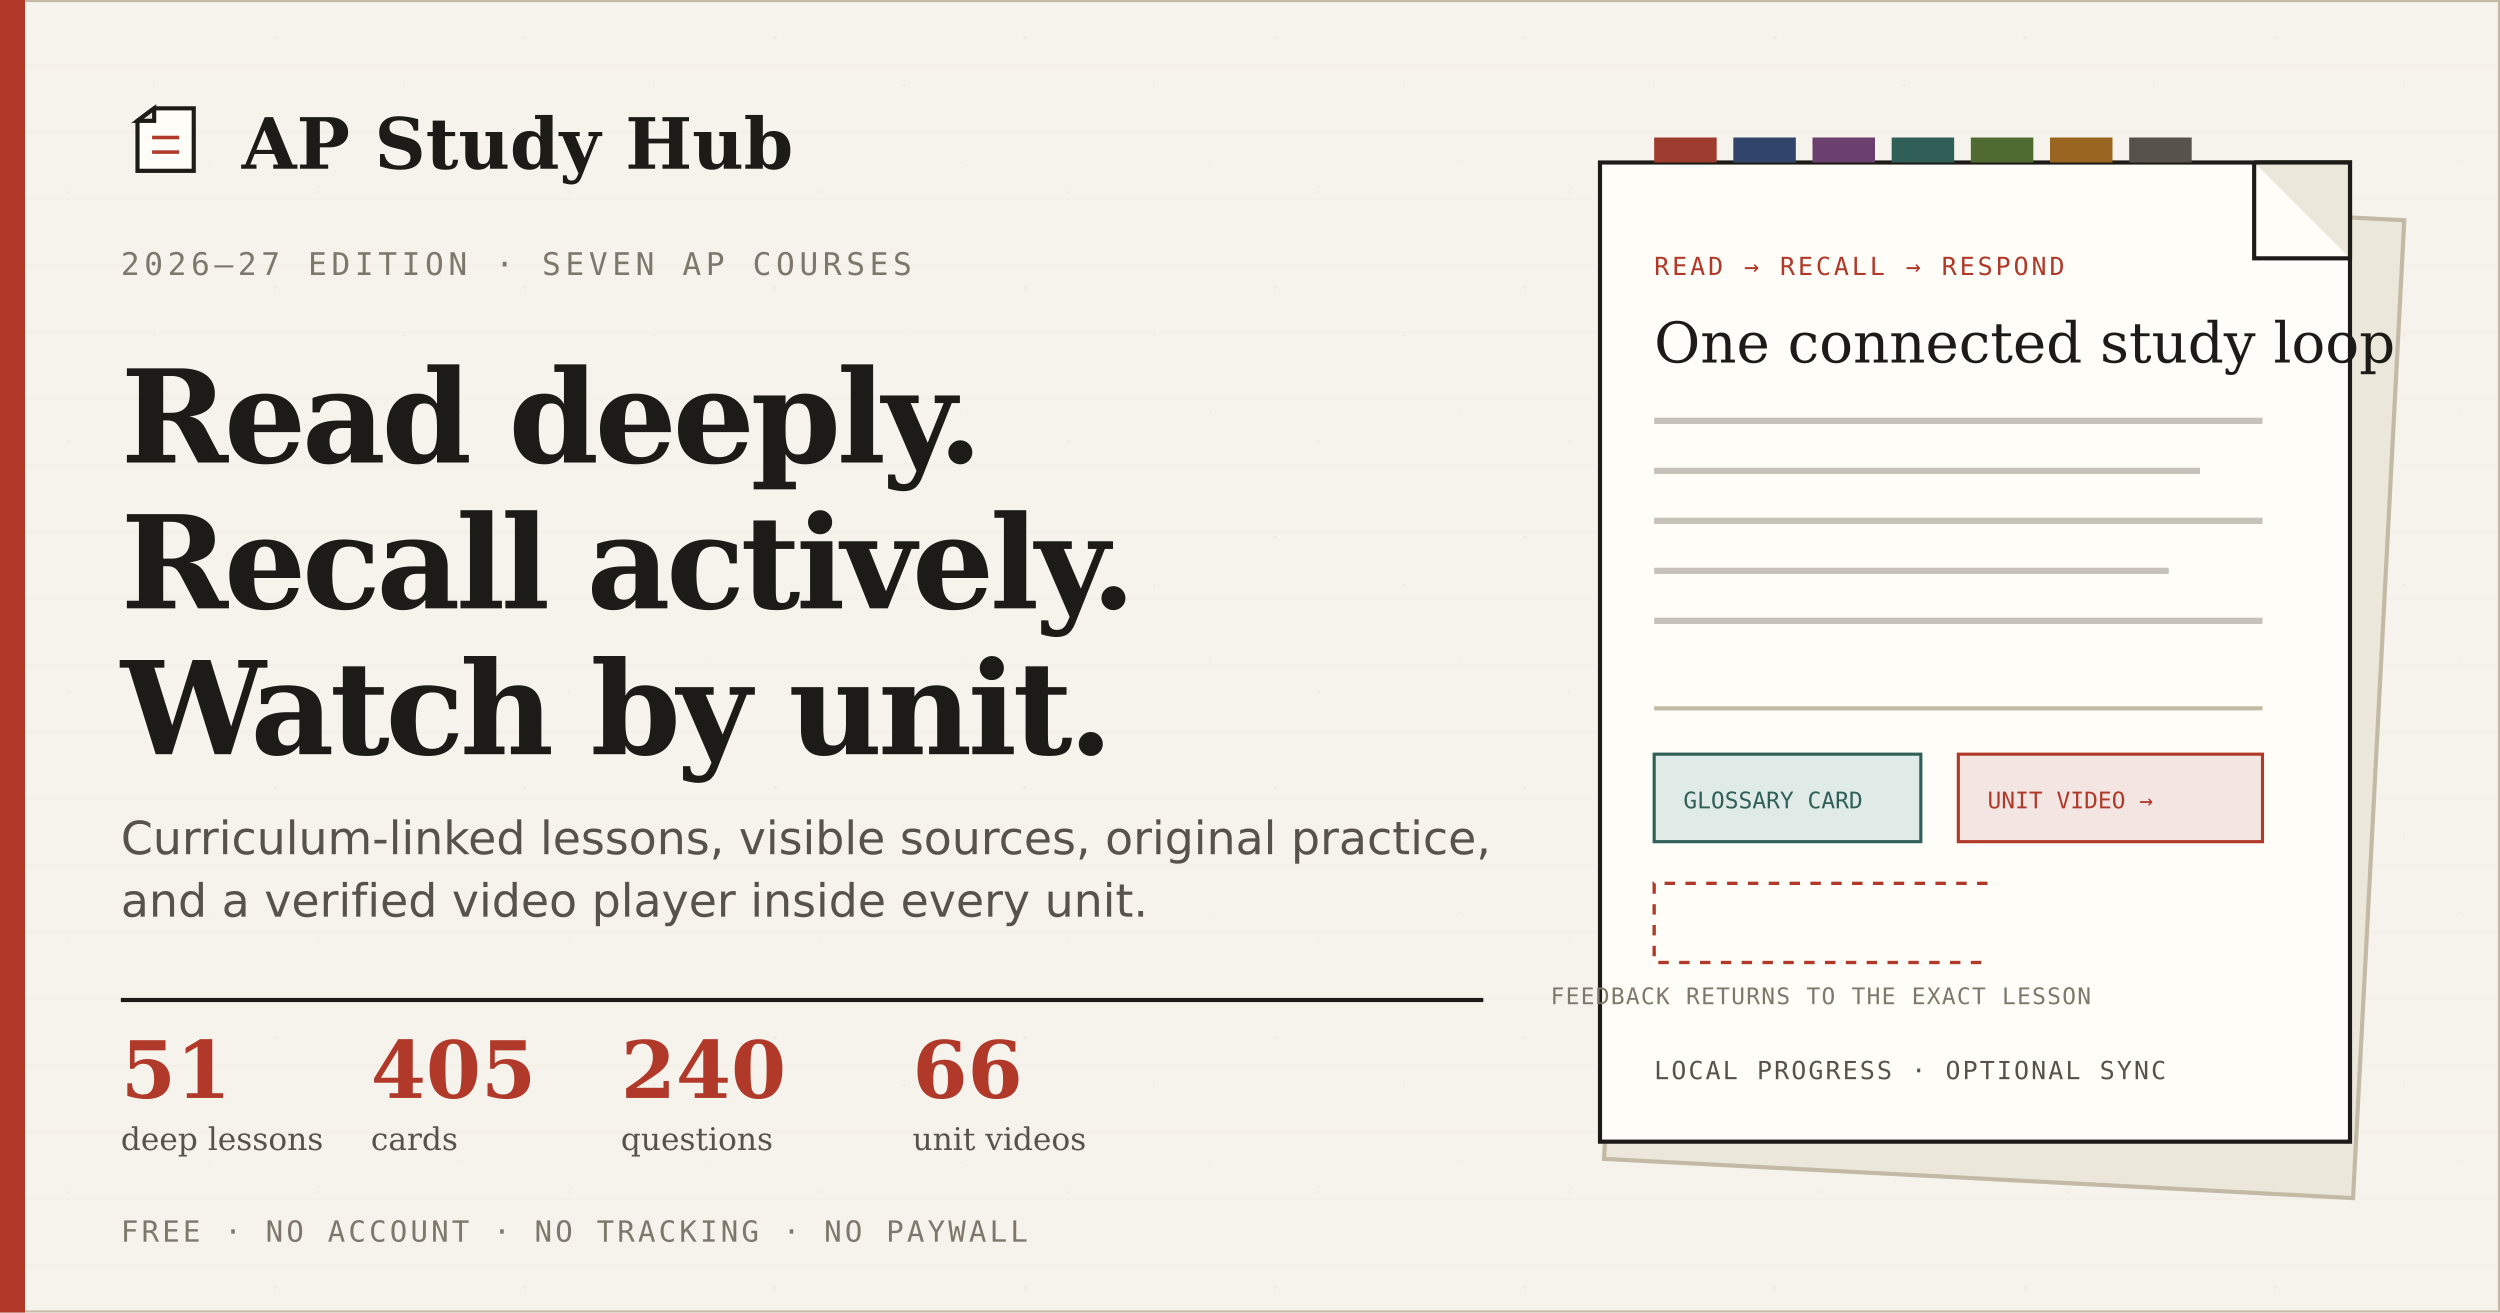
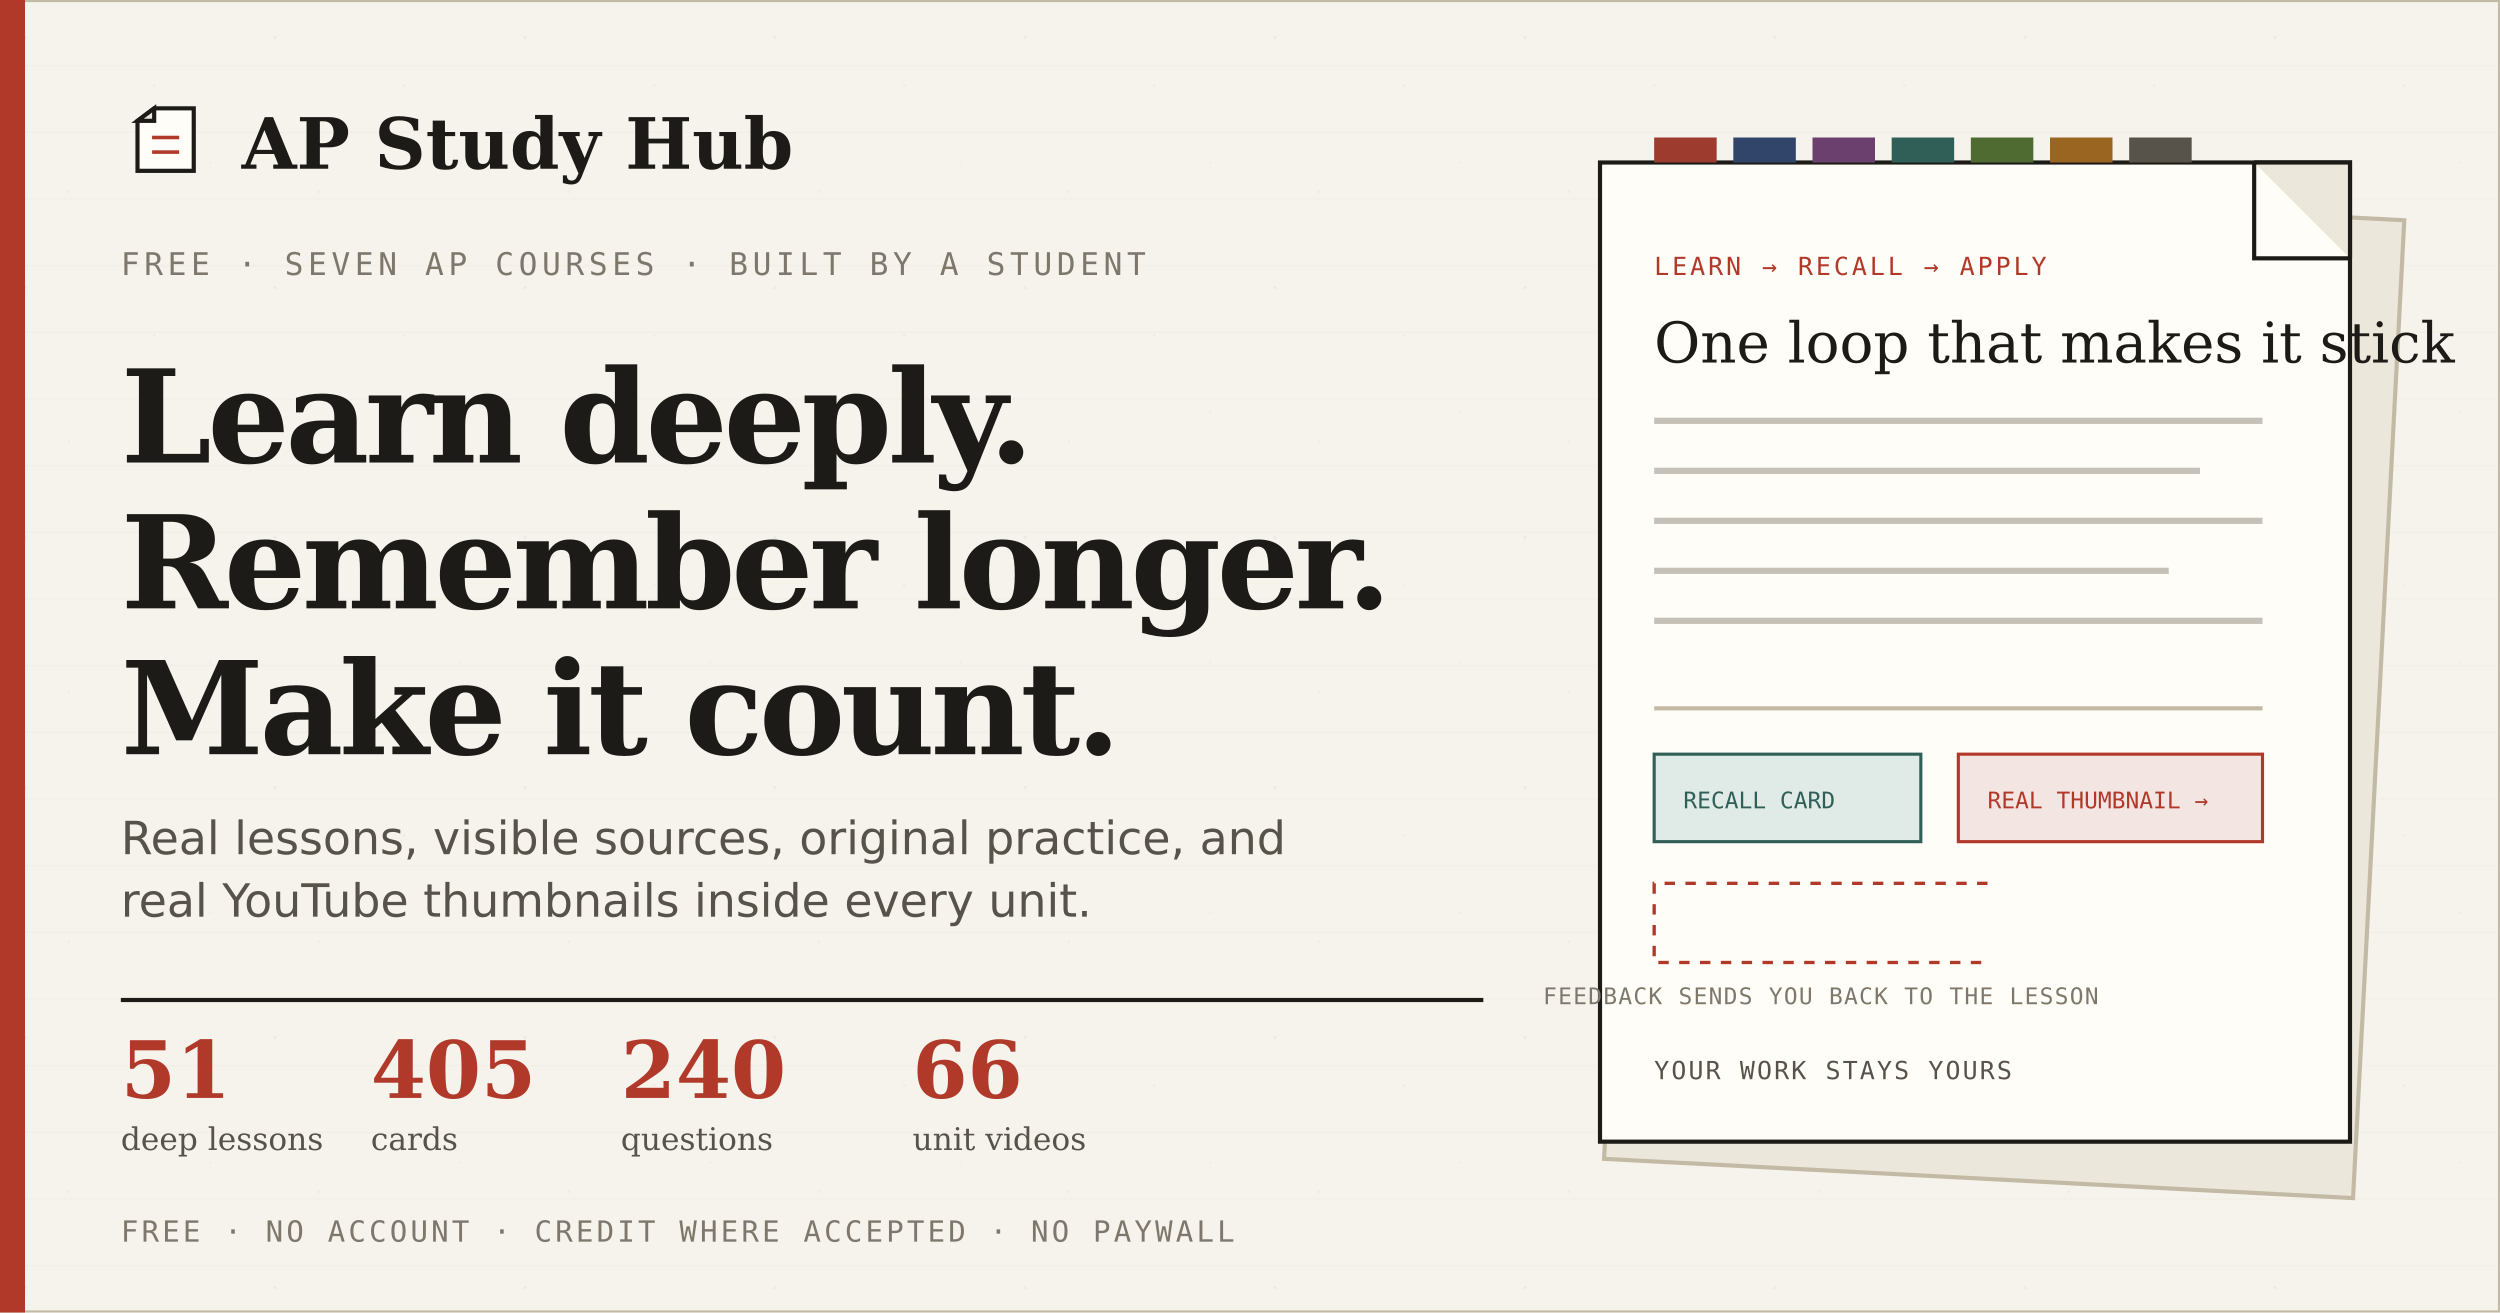
<svg xmlns="http://www.w3.org/2000/svg" width="1200" height="630" viewBox="0 0 1200 630" role="img" aria-labelledby="title desc">
  <defs>
    <pattern id="paper-grain" width="120" height="120" patternUnits="userSpaceOnUse">
      <rect width="120" height="120" fill="#f6f3ec" />
      <circle cx="12" cy="18" r="0.8" fill="#1c1b17" opacity="0.045" />
      <circle cx="74" cy="41" r="0.6" fill="#1c1b17" opacity="0.04" />
      <circle cx="33" cy="92" r="0.7" fill="#1c1b17" opacity="0.035" />
      <circle cx="101" cy="78" r="0.5" fill="#1c1b17" opacity="0.04" />
    </pattern>
    <pattern id="rules" width="8" height="32" patternUnits="userSpaceOnUse">
      <path d="M0 31.5H8" stroke="#ddd6c6" stroke-width="1" opacity="0.42" />
    </pattern>
  </defs>
  <rect width="1200" height="630" fill="url(#paper-grain)" />
  <rect width="1200" height="630" fill="url(#rules)" opacity="0.25" />
  <rect x="0.5" y="0.5" width="1199" height="629" fill="none" stroke="#c3baa5" stroke-width="1" />
  <rect width="12" height="630" fill="#b0392a" />
  <g transform="translate(58 46)" fill="none" stroke="#1c1b17" stroke-width="2" stroke-linejoin="miter">
    <path d="M8 36V12l8-6h19v30z" fill="#fffdf7" />
    <path d="M16 6v6H8z" fill="#ece7db" />
    <path d="M15 20h13M15 27h13" stroke="#b0392a" stroke-width="1.7" />
  </g>
  <text x="116" y="81" font-family="DejaVu Serif, Georgia, serif" font-size="34" font-weight="600" fill="#1c1b17">AP Study Hub</text>
-   <text x="58" y="132" font-family="DejaVu Sans Mono, monospace" font-size="15" letter-spacing="2.2" fill="#7e786c">2026–27 EDITION  ·  SEVEN AP COURSES</text>
-   <text x="58" y="222" font-family="DejaVu Serif, Georgia, serif" font-size="62" font-weight="600" letter-spacing="-2" fill="#1c1b17">Read deeply.</text>
-   <text x="58" y="292" font-family="DejaVu Serif, Georgia, serif" font-size="62" font-weight="600" letter-spacing="-2" fill="#1c1b17">Recall actively.</text>
-   <text x="58" y="362" font-family="DejaVu Serif, Georgia, serif" font-size="62" font-weight="600" letter-spacing="-2" fill="#1c1b17">Watch by unit.</text>
-   <text x="58" y="410" font-family="DejaVu Sans, Arial, sans-serif" font-size="22" fill="#57534a">Curriculum-linked lessons, visible sources, original practice,</text>
-   <text x="58" y="440" font-family="DejaVu Sans, Arial, sans-serif" font-size="22" fill="#57534a">and a verified video player inside every unit.</text>
+   <text x="58" y="132" font-family="DejaVu Sans Mono, monospace" font-size="15" letter-spacing="2.2" fill="#7e786c">FREE  ·  SEVEN AP COURSES  ·  BUILT BY A STUDENT</text>
+   <text x="58" y="222" font-family="DejaVu Serif, Georgia, serif" font-size="62" font-weight="600" letter-spacing="-2" fill="#1c1b17">Learn deeply.</text>
+   <text x="58" y="292" font-family="DejaVu Serif, Georgia, serif" font-size="62" font-weight="600" letter-spacing="-2" fill="#1c1b17">Remember longer.</text>
+   <text x="58" y="362" font-family="DejaVu Serif, Georgia, serif" font-size="62" font-weight="600" letter-spacing="-2" fill="#1c1b17">Make it count.</text>
+   <text x="58" y="410" font-family="DejaVu Sans, Arial, sans-serif" font-size="22" fill="#57534a">Real lessons, visible sources, original practice, and</text>
+   <text x="58" y="440" font-family="DejaVu Sans, Arial, sans-serif" font-size="22" fill="#57534a">real YouTube thumbnails inside every unit.</text>
  <path d="M58 480H712" stroke="#1c1b17" stroke-width="2" />
  <g font-family="DejaVu Serif, Georgia, serif">
    <text x="58" y="527" font-size="38" font-weight="600" fill="#b0392a">51</text>
    <text x="58" y="552" font-size="15" fill="#57534a">deep lessons</text>
    <text x="178" y="527" font-size="38" font-weight="600" fill="#b0392a">405</text>
    <text x="178" y="552" font-size="15" fill="#57534a">cards</text>
    <text x="298" y="527" font-size="38" font-weight="600" fill="#b0392a">240</text>
    <text x="298" y="552" font-size="15" fill="#57534a">questions</text>
    <text x="438" y="527" font-size="38" font-weight="600" fill="#b0392a">66</text>
    <text x="438" y="552" font-size="15" fill="#57534a">unit videos</text>
  </g>
-   <text x="58" y="596" font-family="DejaVu Sans Mono, monospace" font-size="14" letter-spacing="1.5" fill="#7e786c">FREE  ·  NO ACCOUNT  ·  NO TRACKING  ·  NO PAYWALL</text>
+   <text x="58" y="596" font-family="DejaVu Sans Mono, monospace" font-size="14" letter-spacing="1.5" fill="#7e786c">FREE  ·  NO ACCOUNT  ·  CREDIT WHERE ACCEPTED  ·  NO PAYWALL</text>
  <g transform="translate(756 62)">
    <rect x="26" y="34" width="360" height="470" fill="#ece7db" stroke="#c3baa5" stroke-width="2" transform="rotate(3 206 269)" />
    <rect x="12" y="16" width="360" height="470" fill="#fffdf7" stroke="#1c1b17" stroke-width="2" />
    <path d="M326 16h46v46" fill="#ece7db" stroke="#1c1b17" stroke-width="2" />
    <path d="M326 16v46h46" fill="none" stroke="#1c1b17" stroke-width="2" />
    <rect x="38" y="4" width="30" height="12" fill="#9c3b2e" />
    <rect x="76" y="4" width="30" height="12" fill="#31456b" />
    <rect x="114" y="4" width="30" height="12" fill="#6b3f6e" />
    <rect x="152" y="4" width="30" height="12" fill="#2f5f56" />
    <rect x="190" y="4" width="30" height="12" fill="#4f6b32" />
    <rect x="228" y="4" width="30" height="12" fill="#9a6520" />
    <rect x="266" y="4" width="30" height="12" fill="#57534a" />
-     <text x="38" y="70" font-family="DejaVu Sans Mono, monospace" font-size="12" letter-spacing="1.4" fill="#b0392a">READ  →  RECALL  →  RESPOND</text>
-     <text x="38" y="112" font-family="DejaVu Serif, Georgia, serif" font-size="27" fill="#1c1b17">One connected study loop</text>
+     <text x="38" y="70" font-family="DejaVu Sans Mono, monospace" font-size="12" letter-spacing="1.4" fill="#b0392a">LEARN  →  RECALL  →  APPLY</text>
+     <text x="38" y="112" font-family="DejaVu Serif, Georgia, serif" font-size="27" fill="#1c1b17">One loop that makes it stick</text>
    <path d="M38 140H330" stroke="#7e786c" stroke-width="3" opacity="0.45" />
    <path d="M38 164H300" stroke="#7e786c" stroke-width="3" opacity="0.45" />
    <path d="M38 188H330" stroke="#7e786c" stroke-width="3" opacity="0.45" />
    <path d="M38 212H285" stroke="#7e786c" stroke-width="3" opacity="0.45" />
    <path d="M38 236H330" stroke="#7e786c" stroke-width="3" opacity="0.45" />
    <path d="M38 278H330" stroke="#c3baa5" stroke-width="2" />
    <rect x="38" y="300" width="128" height="42" fill="#e0ebe8" stroke="#2f5f56" stroke-width="1.5" />
-     <text x="52" y="326" font-family="DejaVu Sans Mono, monospace" font-size="11" fill="#2f5f56">GLOSSARY CARD</text>
+     <text x="52" y="326" font-family="DejaVu Sans Mono, monospace" font-size="11" fill="#2f5f56">RECALL CARD</text>
    <rect x="184" y="300" width="146" height="42" fill="#f3e6e2" stroke="#b0392a" stroke-width="1.5" />
-     <text x="198" y="326" font-family="DejaVu Sans Mono, monospace" font-size="11" fill="#b0392a">UNIT VIDEO →</text>
+     <text x="198" y="326" font-family="DejaVu Sans Mono, monospace" font-size="11" fill="#b0392a">REAL THUMBNAIL →</text>
    <path d="M198 362H38v38h160" fill="none" stroke="#b0392a" stroke-width="1.6" stroke-dasharray="5 5" />
-     <text x="118" y="420" text-anchor="middle" font-family="DejaVu Sans Mono, monospace" font-size="11" letter-spacing="0.6" fill="#7e786c">FEEDBACK RETURNS TO THE EXACT LESSON</text>
-     <text x="38" y="456" font-family="DejaVu Sans Mono, monospace" font-size="12" letter-spacing="1" fill="#57534a">LOCAL PROGRESS · OPTIONAL SYNC</text>
+     <text x="118" y="420" text-anchor="middle" font-family="DejaVu Sans Mono, monospace" font-size="11" letter-spacing="0.6" fill="#7e786c">FEEDBACK SENDS YOU BACK TO THE LESSON</text>
+     <text x="38" y="456" font-family="DejaVu Sans Mono, monospace" font-size="12" letter-spacing="1" fill="#57534a">YOUR WORK STAYS YOURS</text>
  </g>
</svg>
